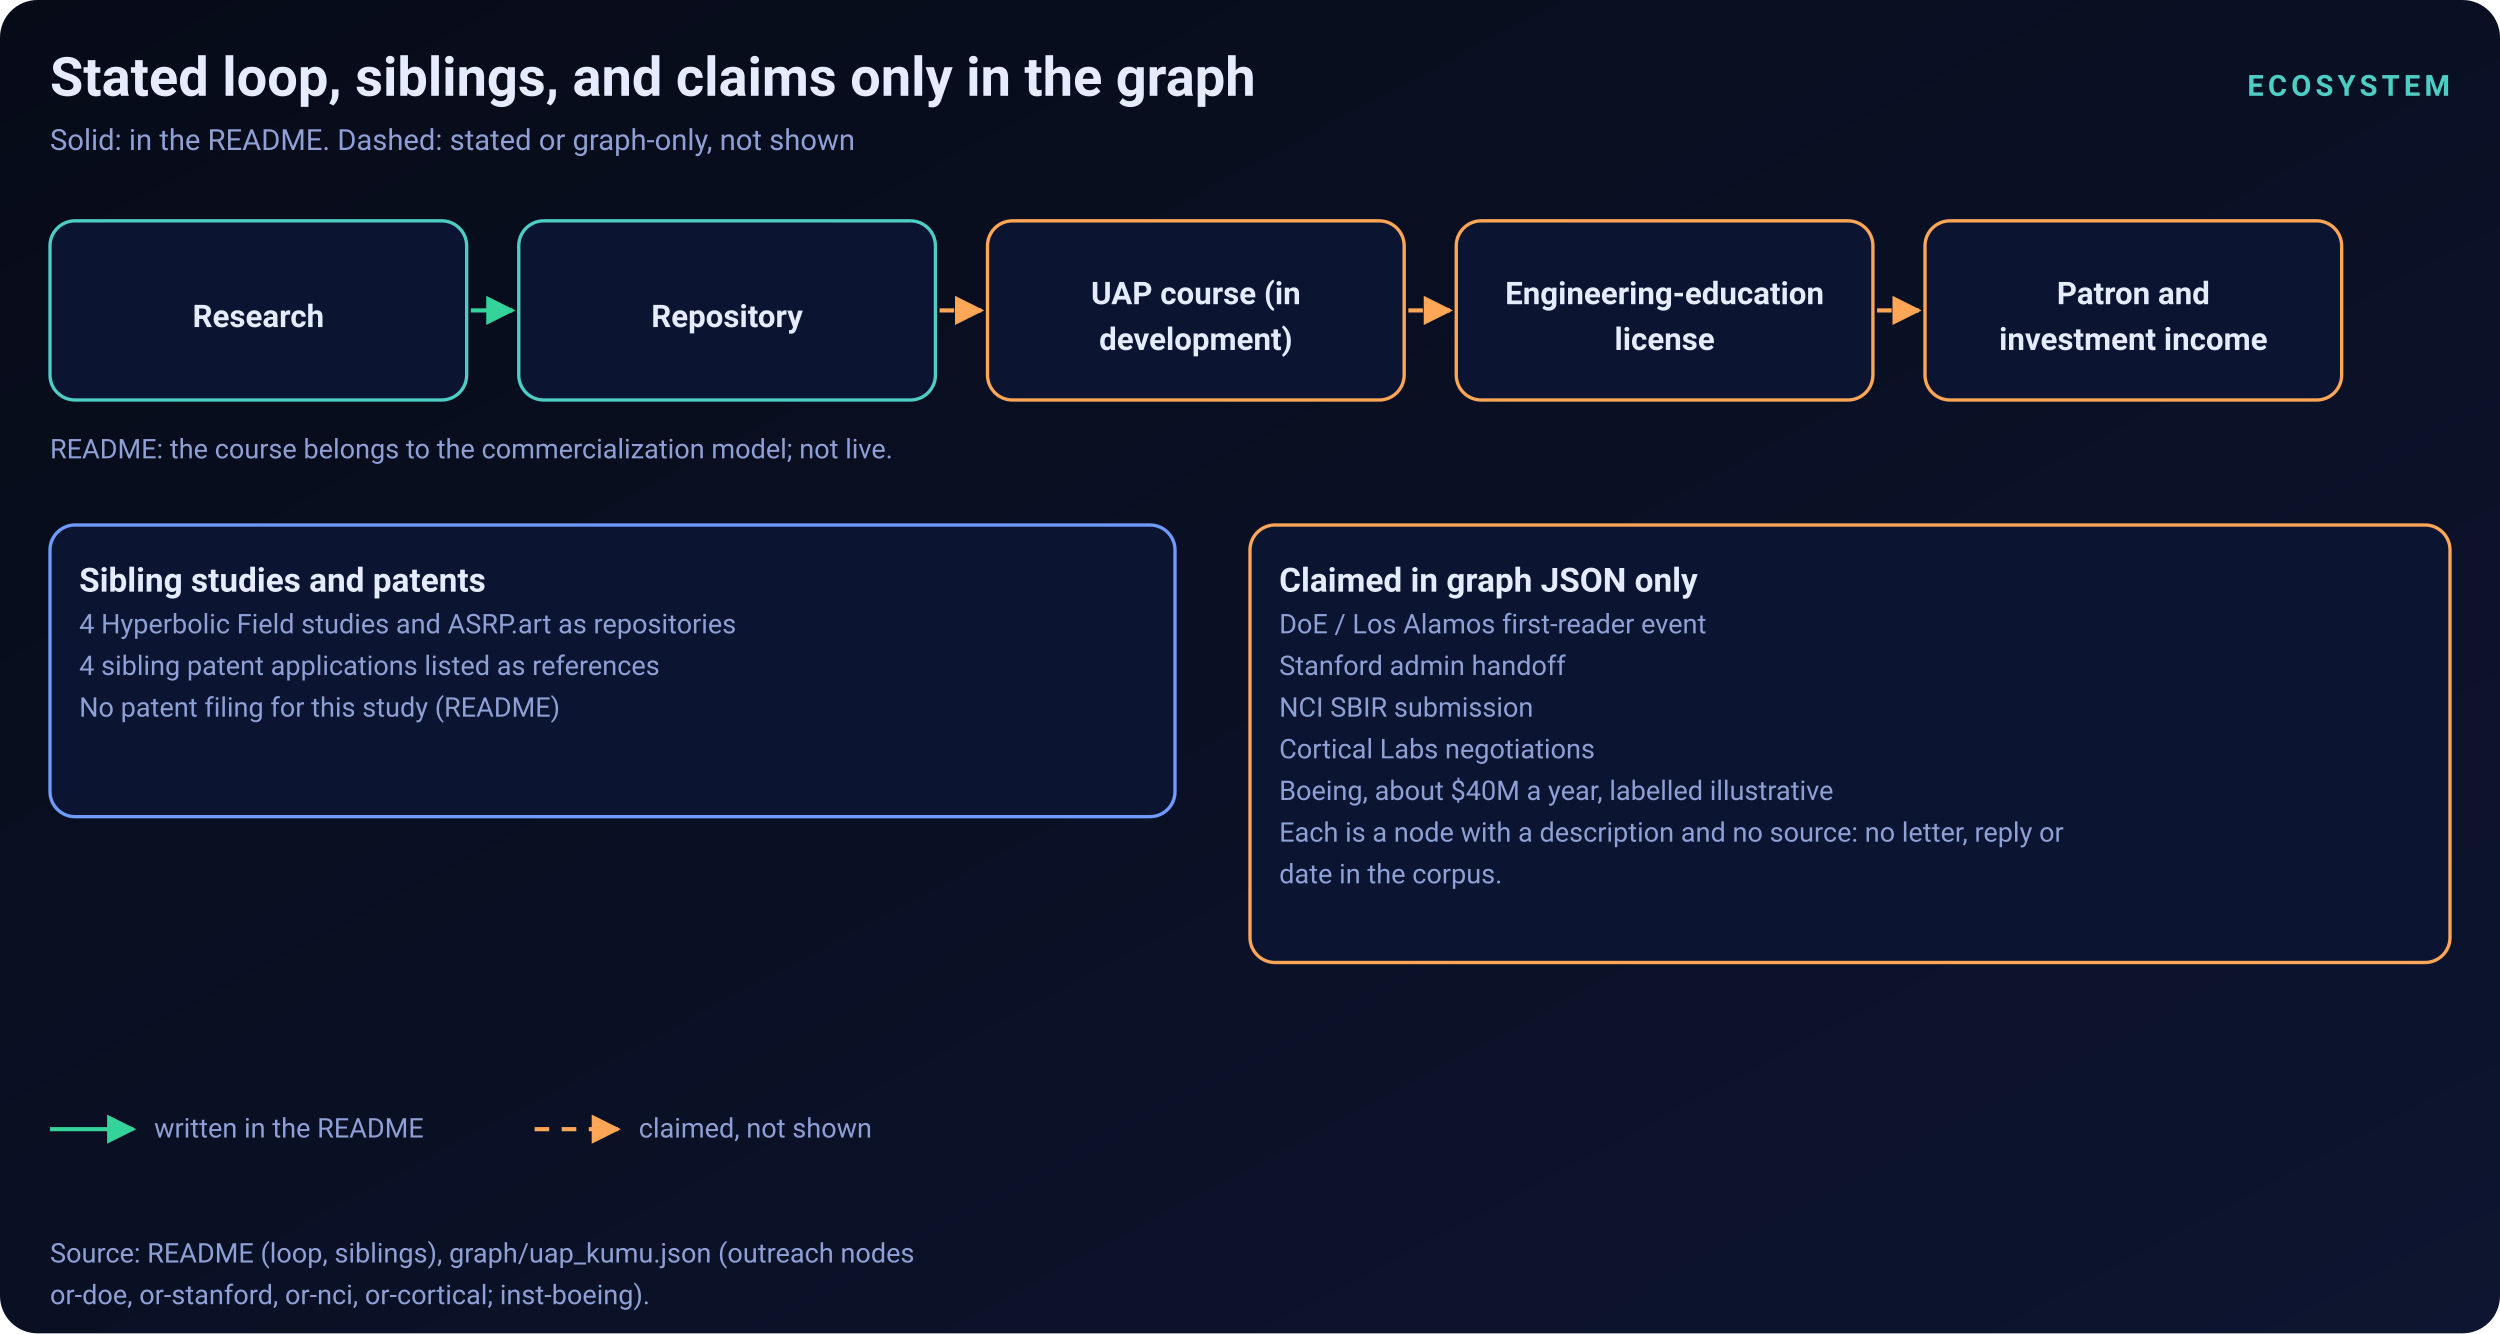
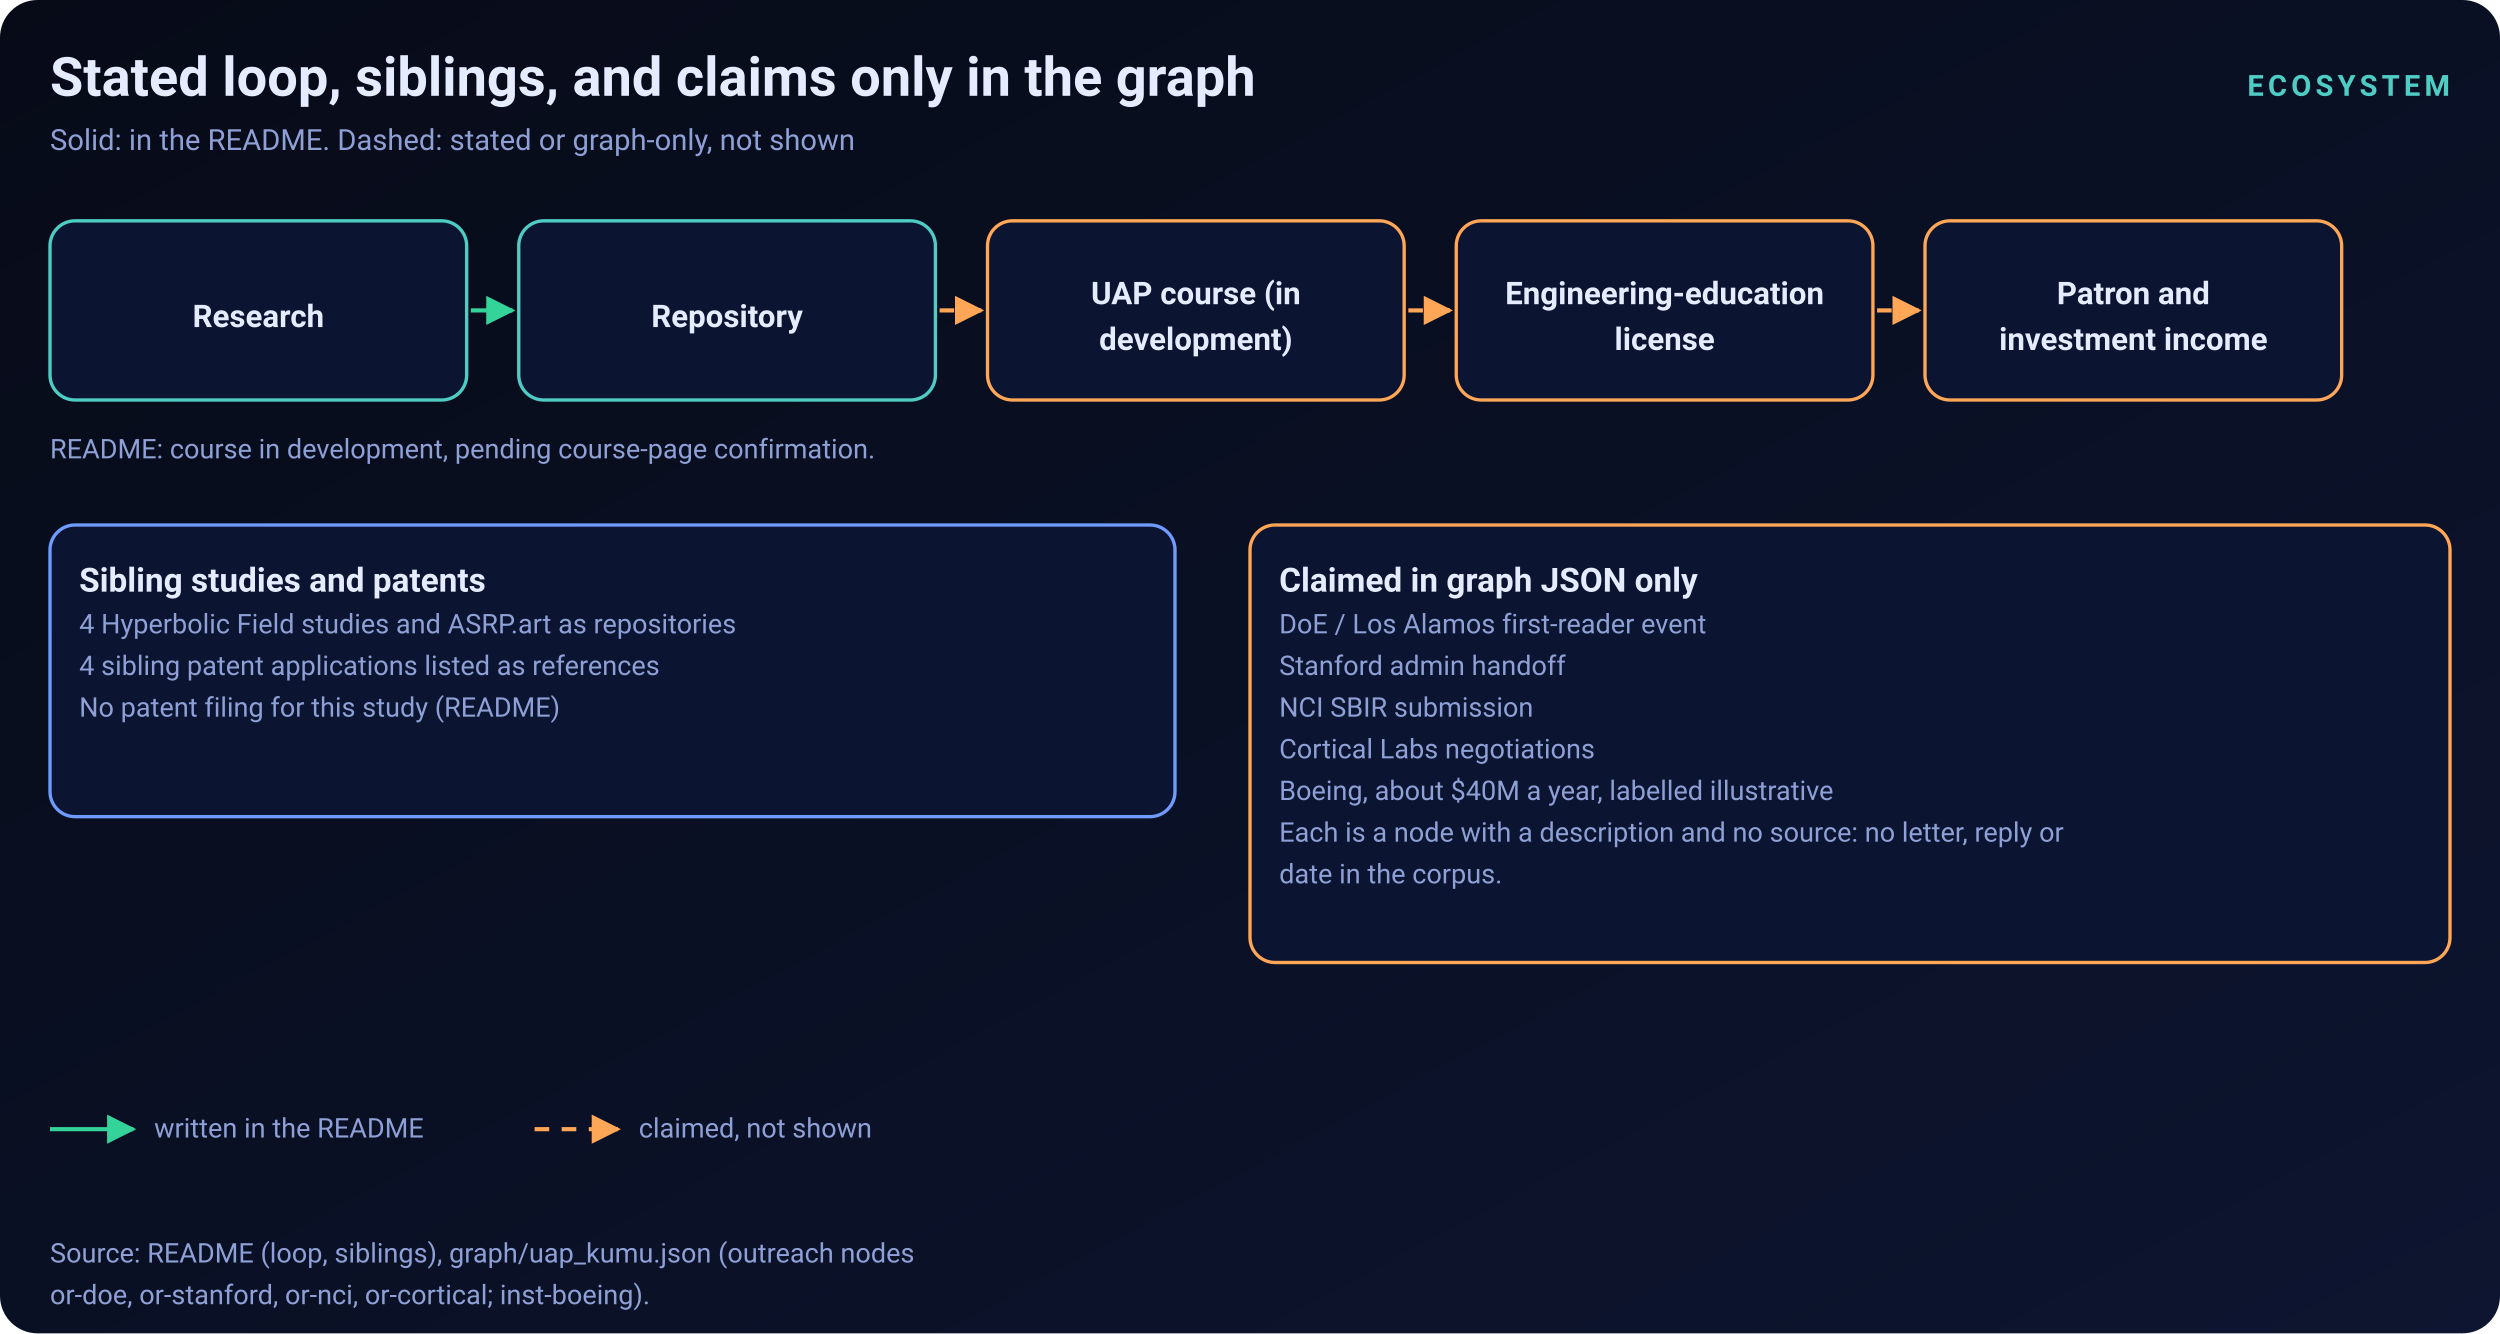
<svg xmlns="http://www.w3.org/2000/svg" viewBox="0 0 1200 640" width="1200" height="640" role="img" aria-labelledby="t d">
  <defs>
    <linearGradient id="bg" x1="0" y1="0" x2="1" y2="1">
      <stop offset="0" stop-color="#070b18" />
      <stop offset="1" stop-color="#0d1530" />
    </linearGradient>
    <filter id="glow" x="-50%" y="-50%" width="200%" height="200%">
      <feGaussianBlur stdDeviation="3" result="b" />
      <feMerge>
        <feMergeNode in="b" />
        <feMergeNode in="SourceGraphic" />
      </feMerge>
    </filter>
  </defs>
  <rect width="1200" height="640" rx="18" fill="url(#bg)" />
  <text x="24" y="46" font-family="'Segoe UI', Roboto, 'Helvetica Neue', Arial, sans-serif" font-size="26" fill="#e6ecff" text-anchor="start" font-weight="700">Stated loop, siblings, and claims only in the graph</text>
  <text x="24" y="72" font-family="'Segoe UI', Roboto, 'Helvetica Neue', Arial, sans-serif" font-size="14" fill="#8ea0d6" text-anchor="start" font-weight="400">Solid: in the README. Dashed: stated or graph-only, not shown</text>
  <text x="1176" y="46" font-family="'Segoe UI', Roboto, 'Helvetica Neue', Arial, sans-serif" font-size="14" fill="#4ecdc4" text-anchor="end" font-weight="700" letter-spacing="2">ECOSYSTEM</text>
  <rect x="24" y="106" width="200" height="86" rx="12" fill="#0b1430" stroke="#4ecdc4" stroke-width="1.6" />
  <text x="124.0" y="157.0" font-family="'Segoe UI', Roboto, 'Helvetica Neue', Arial, sans-serif" font-size="15" fill="#e6ecff" text-anchor="middle" font-weight="700">Research</text>
  <rect x="249" y="106" width="200" height="86" rx="12" fill="#0b1430" stroke="#4ecdc4" stroke-width="1.6" />
  <text x="349.0" y="157.0" font-family="'Segoe UI', Roboto, 'Helvetica Neue', Arial, sans-serif" font-size="15" fill="#e6ecff" text-anchor="middle" font-weight="700">Repository</text>
  <defs>
    <marker id="m34d399" viewBox="0 0 10 10" refX="9" refY="5" markerWidth="7" markerHeight="7" orient="auto">
      <path d="M0,0 L10,5 L0,10z" fill="#34d399" />
    </marker>
  </defs>
  <path d="M226.0,149.0 L246.0,149.0" fill="none" stroke="#34d399" stroke-width="2" marker-end="url(#m34d399)" />
  <rect x="474" y="106" width="200" height="86" rx="12" fill="#0b1430" stroke="#ffa657" stroke-width="1.6" />
  <text x="574.0" y="146.0" font-family="'Segoe UI', Roboto, 'Helvetica Neue', Arial, sans-serif" font-size="15" fill="#e6ecff" text-anchor="middle" font-weight="700">UAP course (in</text>
  <text x="574.0" y="168.0" font-family="'Segoe UI', Roboto, 'Helvetica Neue', Arial, sans-serif" font-size="15" fill="#e6ecff" text-anchor="middle" font-weight="700">development)</text>
  <defs>
    <marker id="mffa657" viewBox="0 0 10 10" refX="9" refY="5" markerWidth="7" markerHeight="7" orient="auto">
      <path d="M0,0 L10,5 L0,10z" fill="#ffa657" />
    </marker>
  </defs>
  <path d="M451.0,149.0 L471.0,149.0" fill="none" stroke="#ffa657" stroke-width="2" stroke-dasharray="7 6" marker-end="url(#mffa657)" />
  <rect x="699" y="106" width="200" height="86" rx="12" fill="#0b1430" stroke="#ffa657" stroke-width="1.6" />
  <text x="799.0" y="146.0" font-family="'Segoe UI', Roboto, 'Helvetica Neue', Arial, sans-serif" font-size="15" fill="#e6ecff" text-anchor="middle" font-weight="700">Engineering-education</text>
  <text x="799.0" y="168.0" font-family="'Segoe UI', Roboto, 'Helvetica Neue', Arial, sans-serif" font-size="15" fill="#e6ecff" text-anchor="middle" font-weight="700">license</text>
  <path d="M676.0,149.0 L696.0,149.0" fill="none" stroke="#ffa657" stroke-width="2" stroke-dasharray="7 6" marker-end="url(#mffa657)" />
  <rect x="924" y="106" width="200" height="86" rx="12" fill="#0b1430" stroke="#ffa657" stroke-width="1.6" />
  <text x="1024.0" y="146.0" font-family="'Segoe UI', Roboto, 'Helvetica Neue', Arial, sans-serif" font-size="15" fill="#e6ecff" text-anchor="middle" font-weight="700">Patron and</text>
  <text x="1024.0" y="168.0" font-family="'Segoe UI', Roboto, 'Helvetica Neue', Arial, sans-serif" font-size="15" fill="#e6ecff" text-anchor="middle" font-weight="700">investment income</text>
  <path d="M901.0,149.0 L921.0,149.0" fill="none" stroke="#ffa657" stroke-width="2" stroke-dasharray="7 6" marker-end="url(#mffa657)" />
-   <text x="24" y="220" font-family="'Segoe UI', Roboto, 'Helvetica Neue', Arial, sans-serif" font-size="13" fill="#8ea0d6" text-anchor="start" font-weight="400">README: the course belongs to the commercialization model; not live.</text>
+   <text x="24" y="220" font-family="'Segoe UI', Roboto, 'Helvetica Neue', Arial, sans-serif" font-size="13" fill="#8ea0d6" text-anchor="start" font-weight="400">README: course in development, pending course-page confirmation.</text>
  <rect x="24" y="252" width="540" height="140" rx="12" fill="#0b1430" stroke="#6f9bff" stroke-width="1.6" />
  <text x="38" y="284.0" font-family="'Segoe UI', Roboto, 'Helvetica Neue', Arial, sans-serif" font-size="16" fill="#e6ecff" text-anchor="start" font-weight="700">Sibling studies and patents</text>
  <text x="38" y="304.0" font-family="'Segoe UI', Roboto, 'Helvetica Neue', Arial, sans-serif" font-size="13" fill="#8ea0d6" text-anchor="start" font-weight="400">4 Hyperbolic Field studies and ASRP.art as repositories</text>
  <text x="38" y="324.0" font-family="'Segoe UI', Roboto, 'Helvetica Neue', Arial, sans-serif" font-size="13" fill="#8ea0d6" text-anchor="start" font-weight="400">4 sibling patent applications listed as references</text>
  <text x="38" y="344.0" font-family="'Segoe UI', Roboto, 'Helvetica Neue', Arial, sans-serif" font-size="13" fill="#8ea0d6" text-anchor="start" font-weight="400">No patent filing for this study (README)</text>
  <rect x="600" y="252" width="576" height="210" rx="12" fill="#0b1430" stroke="#ffa657" stroke-width="1.6" />
  <text x="614" y="284.0" font-family="'Segoe UI', Roboto, 'Helvetica Neue', Arial, sans-serif" font-size="16" fill="#e6ecff" text-anchor="start" font-weight="700">Claimed in graph JSON only</text>
  <text x="614" y="304.0" font-family="'Segoe UI', Roboto, 'Helvetica Neue', Arial, sans-serif" font-size="13" fill="#8ea0d6" text-anchor="start" font-weight="400">DoE / Los Alamos first-reader event</text>
  <text x="614" y="324.0" font-family="'Segoe UI', Roboto, 'Helvetica Neue', Arial, sans-serif" font-size="13" fill="#8ea0d6" text-anchor="start" font-weight="400">Stanford admin handoff</text>
  <text x="614" y="344.0" font-family="'Segoe UI', Roboto, 'Helvetica Neue', Arial, sans-serif" font-size="13" fill="#8ea0d6" text-anchor="start" font-weight="400">NCI SBIR submission</text>
  <text x="614" y="364.0" font-family="'Segoe UI', Roboto, 'Helvetica Neue', Arial, sans-serif" font-size="13" fill="#8ea0d6" text-anchor="start" font-weight="400">Cortical Labs negotiations</text>
  <text x="614" y="384.0" font-family="'Segoe UI', Roboto, 'Helvetica Neue', Arial, sans-serif" font-size="13" fill="#8ea0d6" text-anchor="start" font-weight="400">Boeing, about $40M a year, labelled illustrative</text>
  <text x="614" y="404.0" font-family="'Segoe UI', Roboto, 'Helvetica Neue', Arial, sans-serif" font-size="13" fill="#8ea0d6" text-anchor="start" font-weight="400">Each is a node with a description and no source: no letter, reply or</text>
  <text x="614" y="424.0" font-family="'Segoe UI', Roboto, 'Helvetica Neue', Arial, sans-serif" font-size="13" fill="#8ea0d6" text-anchor="start" font-weight="400">date in the corpus.</text>
  <line x1="24" y1="542" x2="64" y2="542" stroke="#34d399" stroke-width="2" marker-end="url(#m34d399)" />
  <text x="74" y="546" font-family="'Segoe UI', Roboto, 'Helvetica Neue', Arial, sans-serif" font-size="13" fill="#8ea0d6" text-anchor="start" font-weight="400">written in the README</text>
  <line x1="256.62" y1="542" x2="296.62" y2="542" stroke="#ffa657" stroke-width="2" stroke-dasharray="7 6" marker-end="url(#mffa657)" />
  <text x="306.62" y="546" font-family="'Segoe UI', Roboto, 'Helvetica Neue', Arial, sans-serif" font-size="13" fill="#8ea0d6" text-anchor="start" font-weight="400">claimed, not shown</text>
  <text x="24" y="606" font-family="'Segoe UI', Roboto, 'Helvetica Neue', Arial, sans-serif" font-size="13" fill="#8ea0d6" text-anchor="start" font-weight="400">Source: README (loop, siblings), graph/uap_kumu.json (outreach nodes</text>
  <text x="24" y="626" font-family="'Segoe UI', Roboto, 'Helvetica Neue', Arial, sans-serif" font-size="13" fill="#8ea0d6" text-anchor="start" font-weight="400">or-doe, or-stanford, or-nci, or-cortical; inst-boeing).</text>
</svg>
